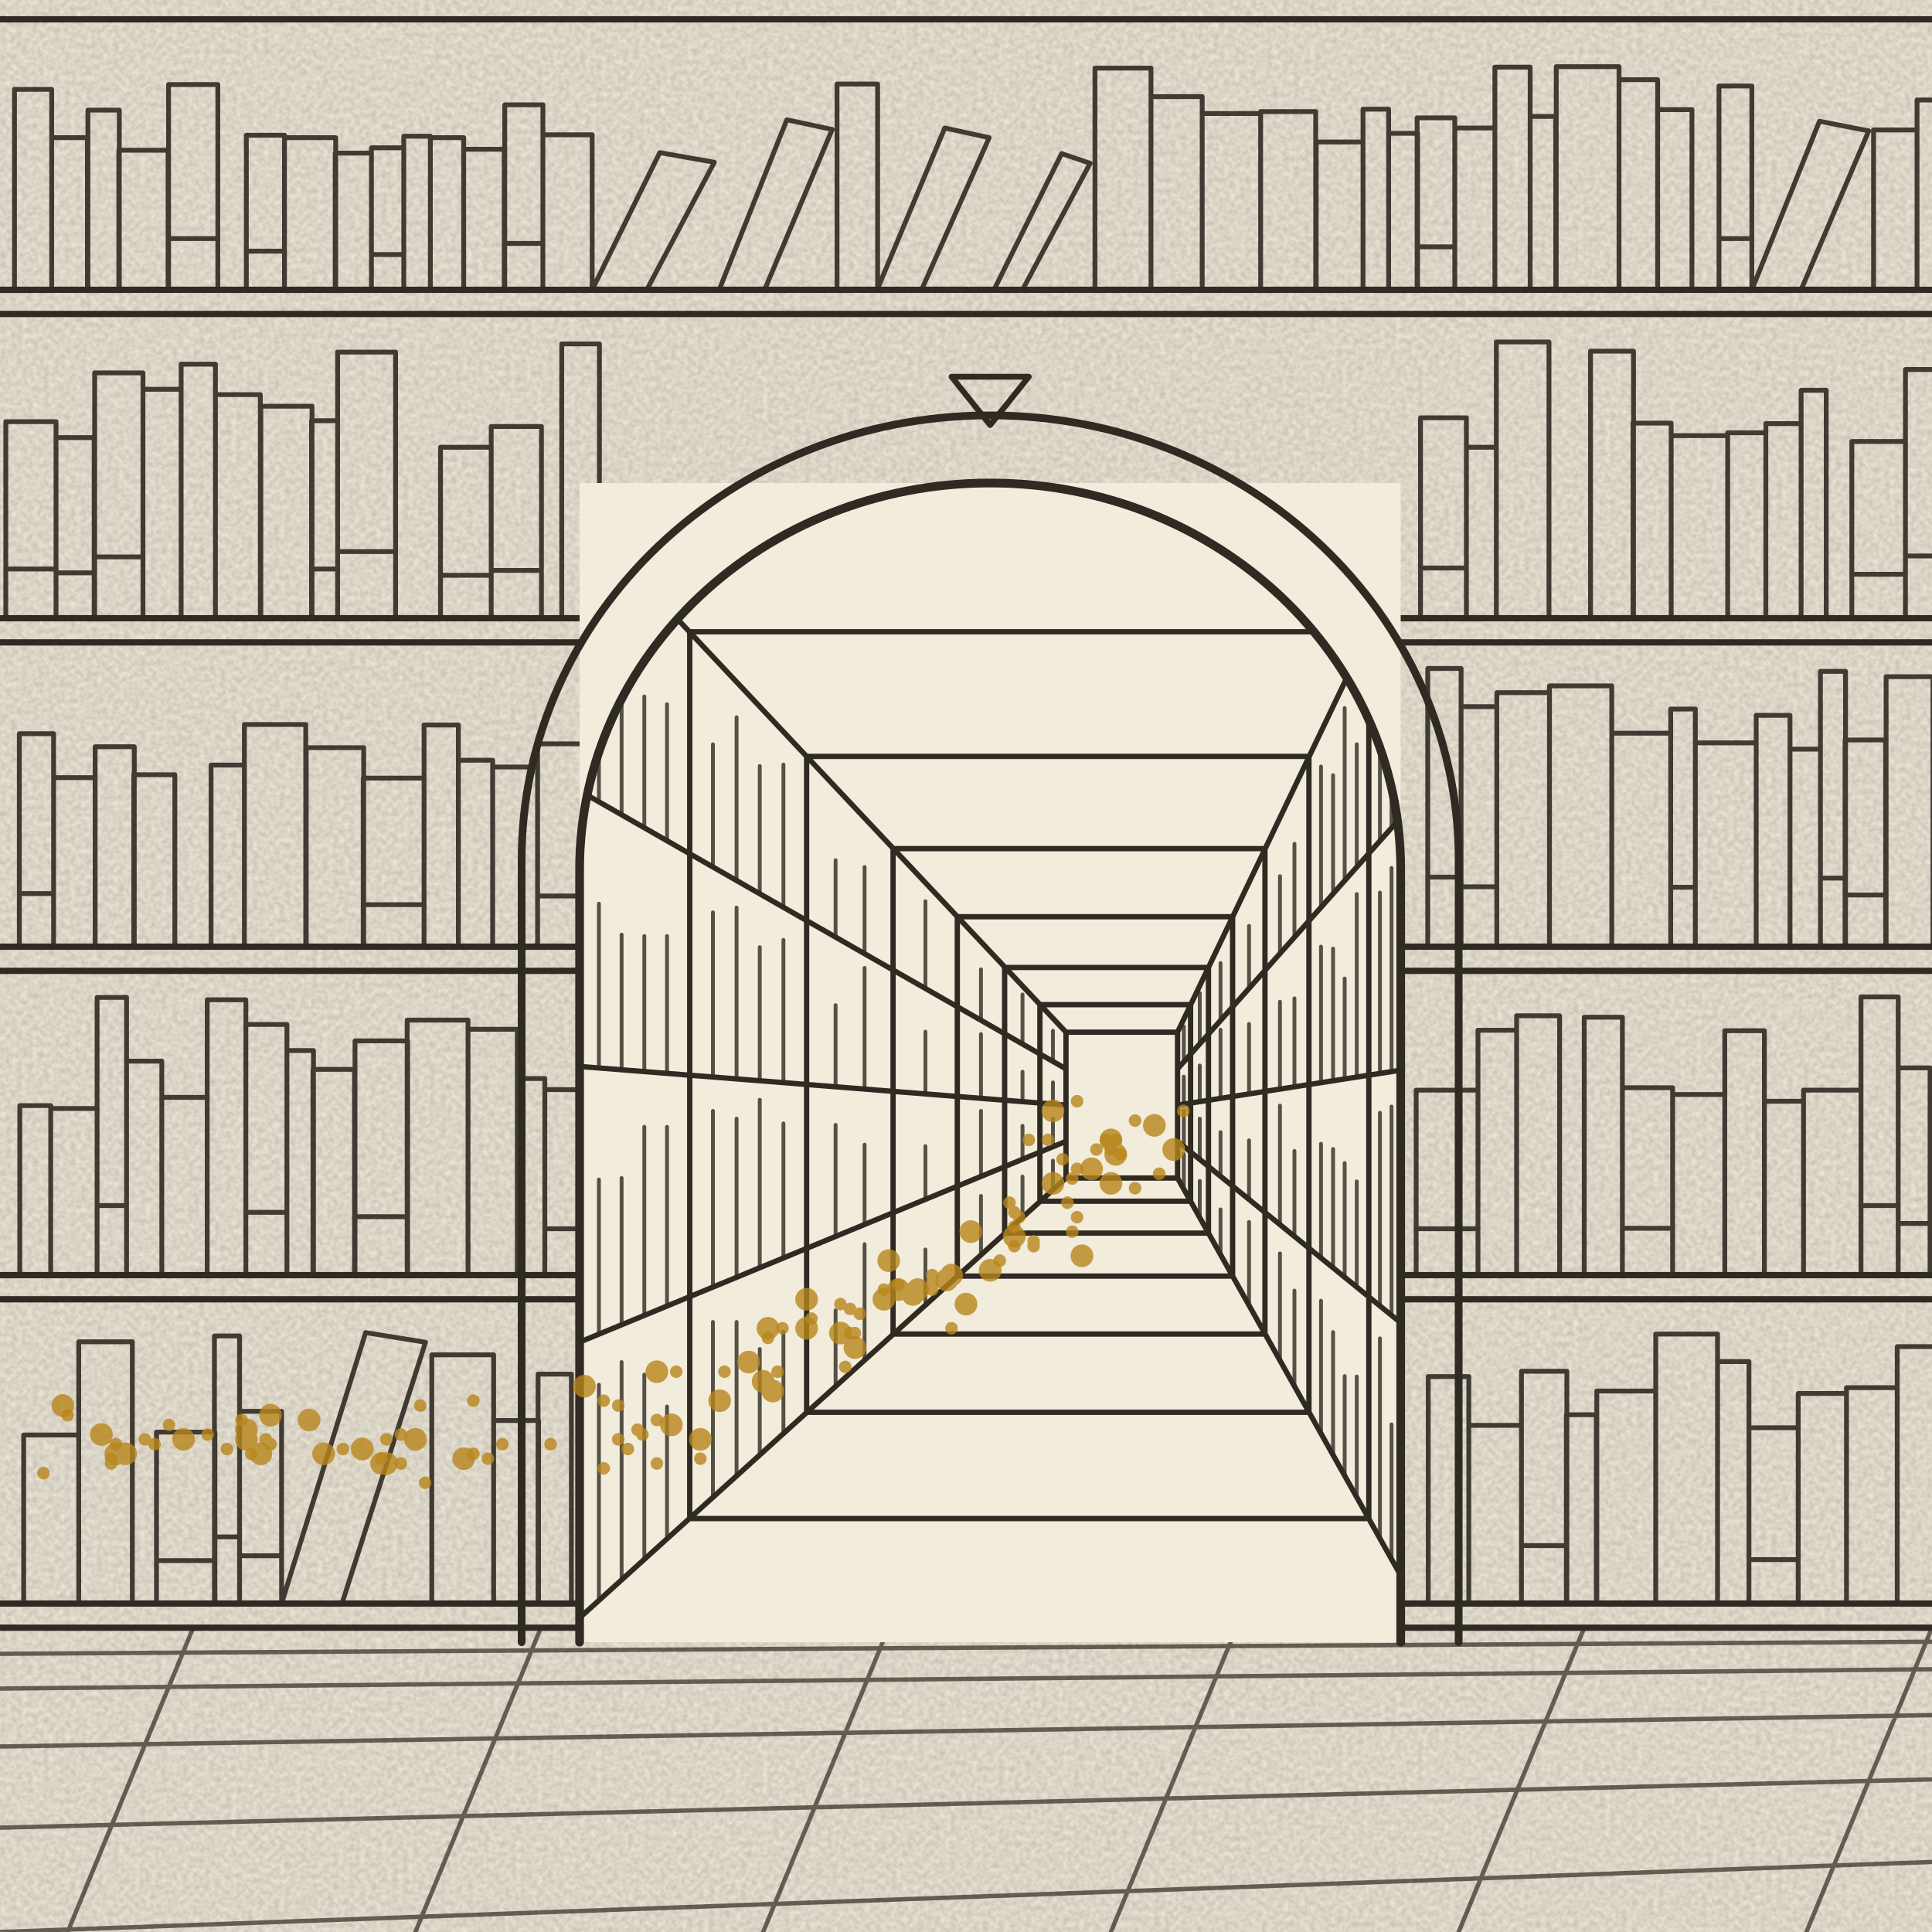
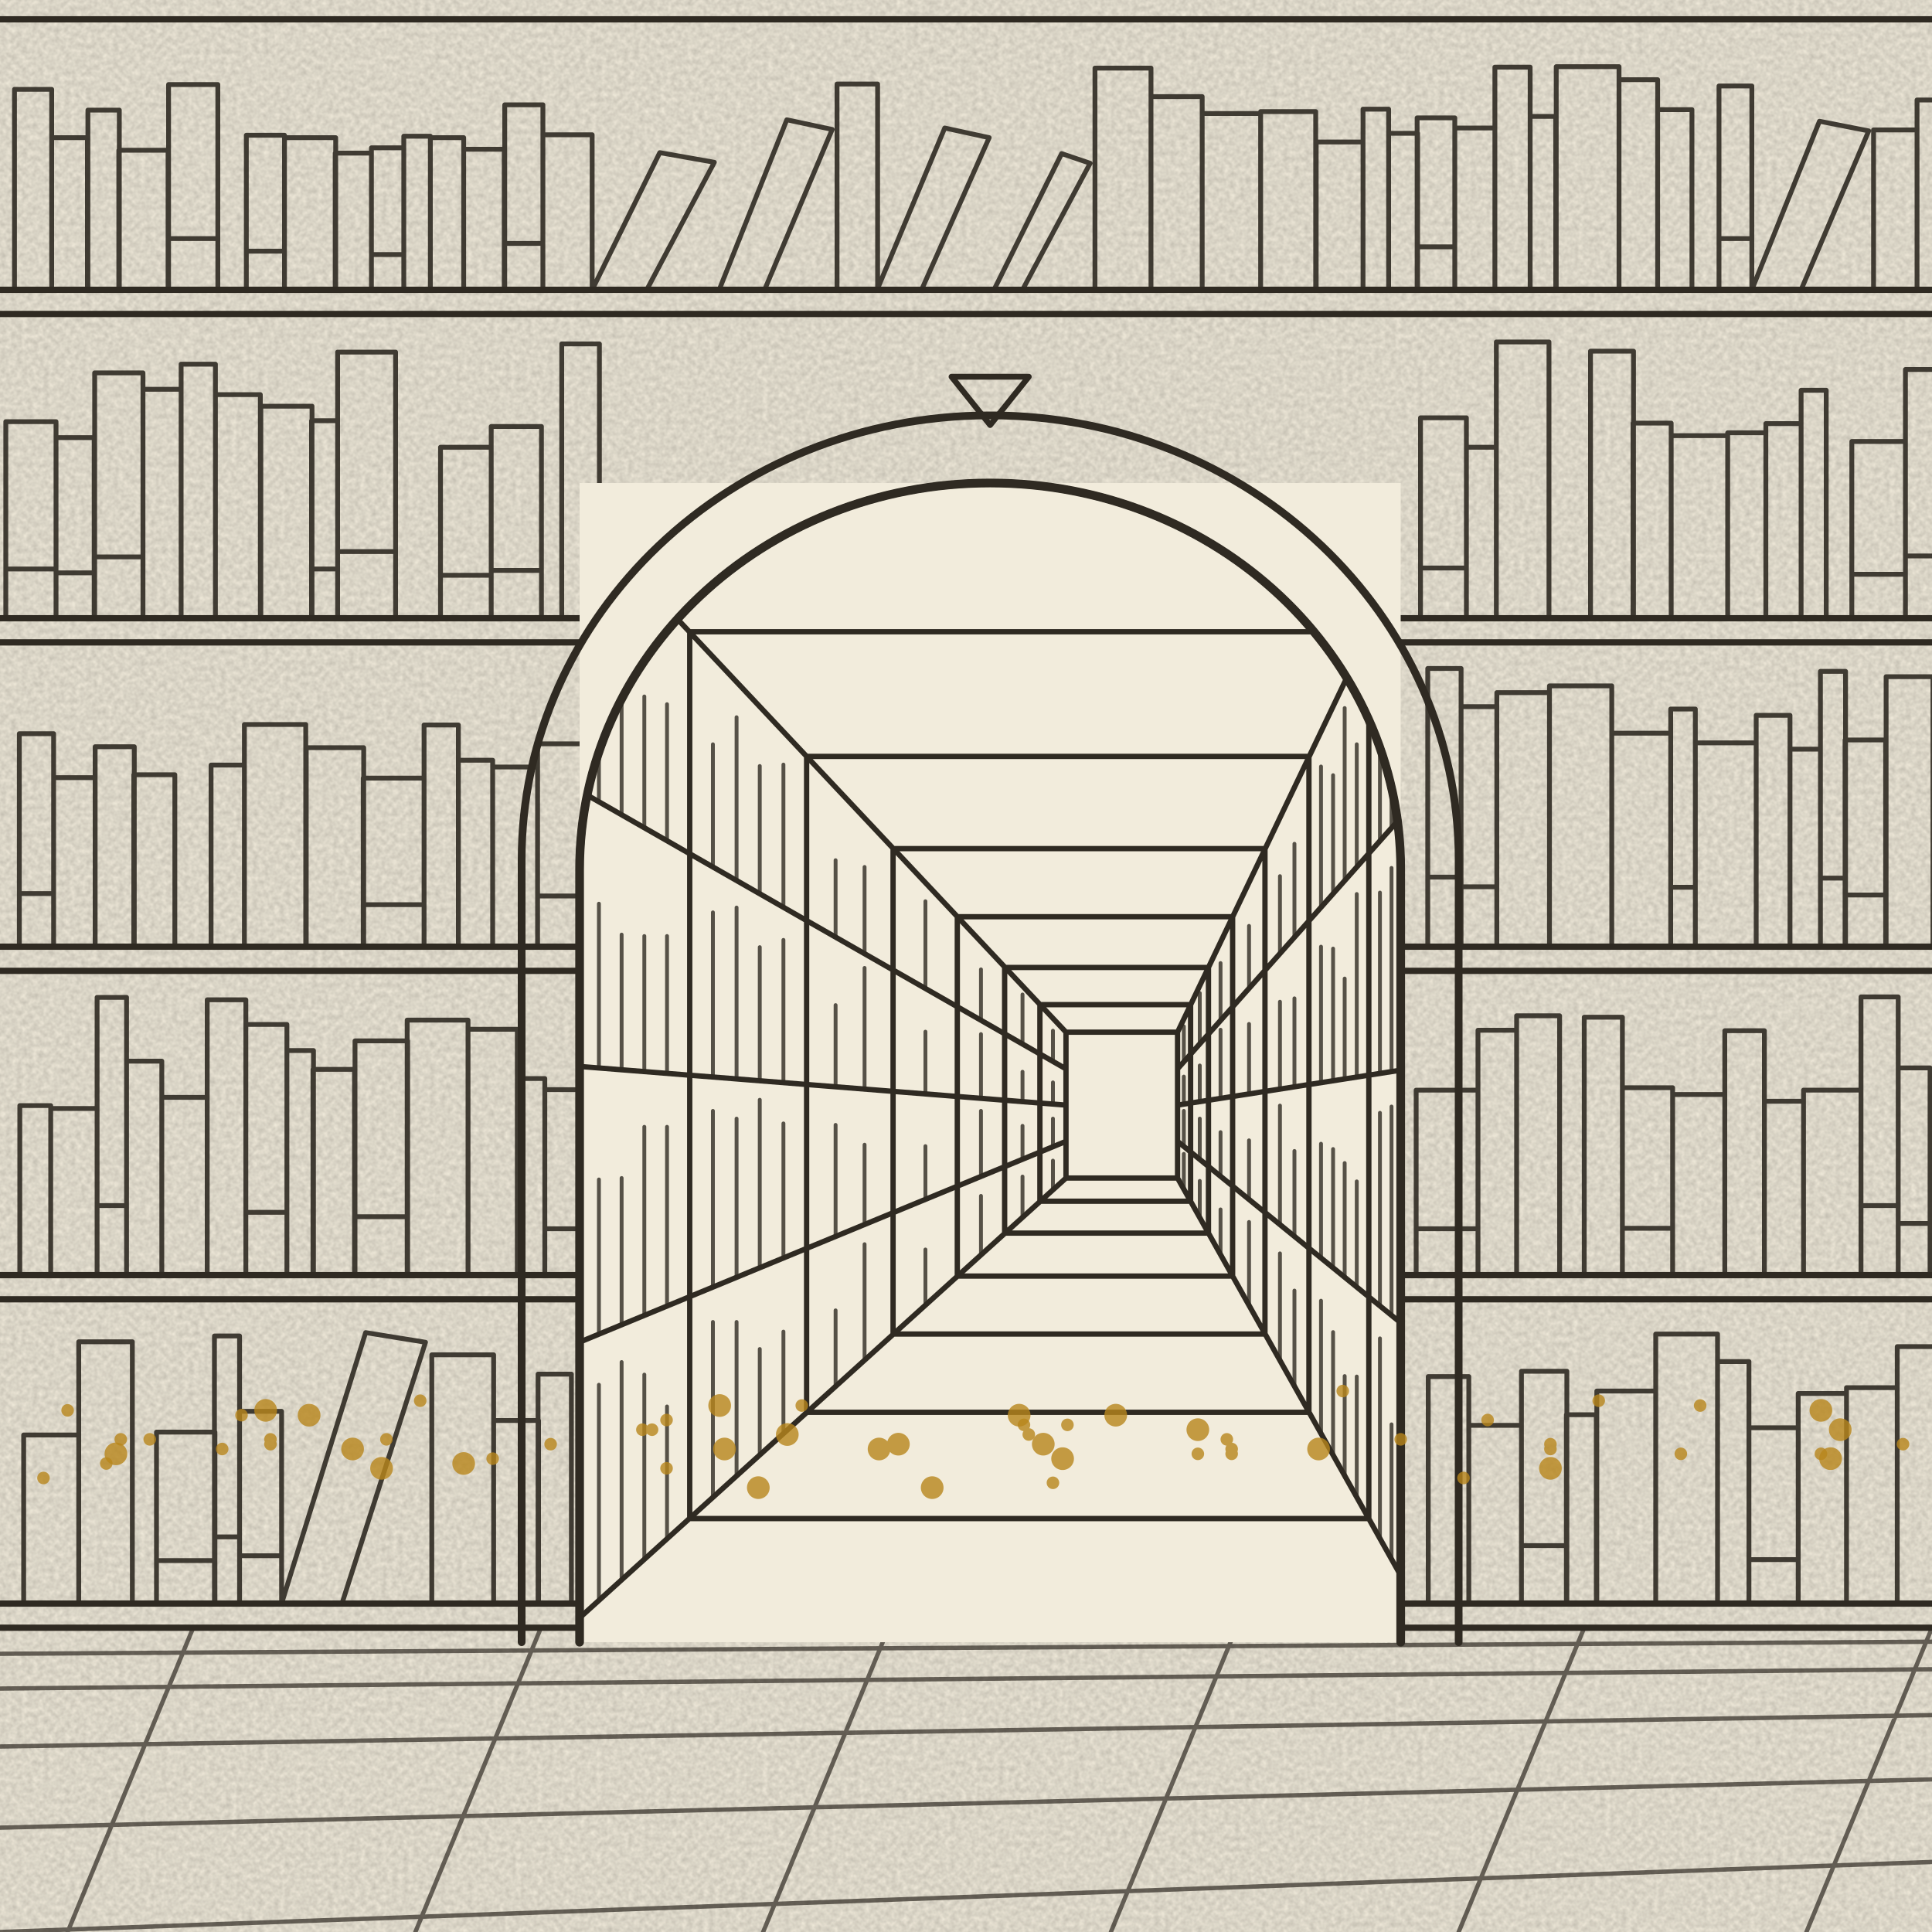
<svg xmlns="http://www.w3.org/2000/svg" viewBox="0 0 400 400" width="400" height="400" role="img" aria-labelledby="stacks-arch-t stacks-arch-d">
  <defs>
    <filter id="stacks-arch-grain1" x="0" y="0" width="100%" height="100%">
      <feTurbulence type="fractalNoise" baseFrequency="0.9" numOctaves="2" seed="684" />
      <feColorMatrix values="0 0 0 0 0  0 0 0 0 0  0 0 0 0 0  0 0 0 0.2 0" />
    </filter>
    <clipPath id="stacks-arch-clip2">
      <path d="M120,340 V180 A85,80 0 0,1 290,180 V340Z" />
    </clipPath>
  </defs>
  <rect x="0" y="0" width="400" height="400" fill="#F2ECDC" />
  <rect x="0" y="0" width="400" height="400" filter="url(#stacks-arch-grain1)" />
  <path d="M3,60v-41.5h7.7V60M10.7,60v-31.5h7.4V60M18.2,60v-37.2h6.5V60M24.6,60v-28.9h10.2V60M34.9,60v-42.5h10.2V60M34.9,49.4h10.2M51,60v-32h7.9V60M51,52h7.9M58.9,60v-31.5h10.6V60M69.4,60v-28.3h7.5V60M76.9,60v-29.4h6.7V60M76.9,52.7h6.7M83.6,60v-31.8h5.5V60M89.1,60v-31.5h6.9V60M96,60v-29.1h8.4V60M104.5,60v-38.3h7.9V60M104.5,50.4h7.9M112.4,60v-32.1h10.2V60M122.6,60l14,-28.4l11.3,2L133.9,60M148.9,60l14,-35.2l9.4,2L158.3,60M173.3,60v-42.6h8.4V60M181.6,60l14,-33.5l9.2,2L190.8,60M205.8,60l14,-28.2l5.9,2L211.7,60M226.7,60v-45.9h11.6V60M238.3,60v-40h10.6V60M248.9,60v-36.5h12.1V60M261,60v-36.9h11.4V60M272.5,60v-30.6h9.7V60M282.2,60v-37.4h5.3V60M287.5,60v-32.4h6V60M293.4,60v-35.6h7.8V60M293.4,51.1h7.8M301.2,60v-33.5h8.3V60M309.5,60v-46.1h7.3V60M316.8,60v-35.9h5.3V60M322.2,60v-46.2h13V60M335.2,60v-43.5h8V60M343.2,60v-37.3h7.1V60M355.9,60v-42.2h6.8V60M355.9,49.4h6.8M362.7,60l14,-34.9l10.2,2L372.9,60M387.9,60v-33.1h9V60M396.9,60v-39.3h5.7V60M1.2,128v-40.7h10.4V128M1.2,117.8h10.4M11.6,128v-37.4h7.9V128M11.6,118.6h7.9M19.6,128v-50.8h10V128M19.6,115.3h10M29.6,128v-47.4h7.9V128M37.5,128v-52.6h7.1V128M44.6,128v-46.3h9.3V128M54,128v-43.9h10.6V128M64.5,128v-40.9h5.4V128M64.5,117.8h5.4M69.9,128v-55.1h12V128M69.9,114.2h12M91.2,128v-35.4h10.5V128M91.2,119.1h10.5M101.7,128v-39.7h10.4V128M101.7,118.1h10.4M116.3,128v-56.8h7.8V128M294.1,128v-41.5h9.5V128M294.1,117.6h9.5M303.6,128v-35.4h6.2V128M309.8,128v-57.2h10.9V128M329.3,128v-55.3h8.9V128M338.1,128v-40.4h7.9V128M346,128v-37.8h11.7V128M357.7,128v-38.4h7.9V128M365.6,128v-40.3h7.3V128M372.9,128v-47.2h5.2V128M383.4,128v-36.6h11.1V128M383.4,118.9h11.1M394.5,128v-51.5h10.6V128M394.5,115.1h10.6M4,196v-44.1h7.1V196M4,185h7.1M11.1,196v-35h8.6V196M19.7,196v-41.4h8.1V196M27.7,196v-35.6h8.5V196M43.7,196v-37.6h6.9V196M50.6,196v-46h12.7V196M63.4,196v-41.2h11.9V196M75.2,196v-34.9h12.6V196M75.2,187.3h12.6M87.8,196v-45.9h7.1V196M94.9,196v-38.6h7.1V196M102,196v-37.2h9.3V196M111.3,196v-42h12.9V196M111.3,185.5h12.9M295.6,196v-57.6h6.9V196M295.6,181.6h6.9M302.5,196v-49.7h7.4V196M302.5,183.6h7.4M309.9,196v-52.6h10.9V196M320.8,196v-54h12.9V196M333.7,196v-44.2h12.2V196M345.9,196v-49.2h5.1V196M345.9,183.7h5.1M351,196v-42.2h12.6V196M363.6,196v-47.9h7V196M370.6,196v-40.9h6.3V196M376.9,196v-57h5.2V196M376.9,181.8h5.2M382,196v-42.8h8.4V196M382,185.3h8.4M390.5,196v-55.9h9.7V196M4.1,264v-35.1h6.4V264M10.5,264v-34.5h9.6V264M20.1,264v-57.5h6.1V264M20.1,249.6h6.1M26.2,264v-44.3h7.3V264M33.5,264v-36.8h9.4V264M42.9,264v-57h8V264M50.9,264v-51.9h8.5V264M50.9,251h8.5M59.4,264v-46.5h5.5V264M64.8,264v-42.6h8.6V264M73.5,264v-48.5h10.9V264M73.5,251.9h10.9M84.3,264v-52.8h12.6V264M96.9,264v-50.9h10.2V264M107.1,264v-40.7h5.7V264M112.8,264v-38.4h11.2V264M112.8,254.4h11.2M293.2,264v-38.3h12.8V264M293.2,254.4h12.8M306,264v-50.7h8V264M314,264v-53.7h8.9V264M328,264v-53.4h7.9V264M335.9,264v-38.8h10.4V264M335.9,254.3h10.4M346.3,264v-37.4h10.8V264M357.1,264v-50.6h8.2V264M365.3,264v-36h8.1V264M373.4,264v-38.3h11.9V264M385.3,264v-57.6h7.7V264M385.3,249.6h7.7M393,264v-42.9h6.6V264M393,253.3h6.6M4.9,332v-34.9h11.4V332M16.3,332v-54.2h11.1V332M32.4,332v-35.5h12.1V332M32.4,323.1h12.1M44.4,332v-55.4h5.2V332M44.4,318.2h5.2M49.6,332v-39.8h8.7V332M49.6,322.1h8.7M58.3,332l17.4,-56.1l12.4,2L70.8,332M89.4,332v-51.5h12.8V332M102.2,332v-37.9h9.3V332M111.4,332v-47.5h6.9V332M295.7,332v-47h8.4V332M304.1,332v-36.9h10.9V332M315,332v-48.1h9.4V332M315,320h9.4M324.3,332v-39.1h6.2V332M330.6,332v-44h12.2V332M342.8,332v-55.8h12.8V332M355.6,332v-50.1h6.5V332M362.1,332v-36.4h10.2V332M362.1,322.9h10.2M372.3,332v-43.5h10V332M382.3,332v-44.7h10.5V332M392.8,332v-53.2h10V332" stroke="#2F2A22" stroke-width="1" fill="none" stroke-linecap="round" stroke-linejoin="round" opacity="0.9" />
  <path d="M0,60H400M0,65H400M0,128H400M0,133H400M0,196H400M0,201H400M0,264H400M0,269H400M0,332H400M0,337H400M0,4H400" stroke="#2F2A22" stroke-width="1.3" fill="none" stroke-linecap="round" stroke-linejoin="round" />
  <path d="M0,342.4L400,339.9M0,349.6L400,345.6M0,361.6L400,355.1M0,378.4L400,368.4M0,400L400,385.5M40,337L14,400M112,337L86,400M184,337L158,400M256,337L230,400M328,337L302,400M400,337L374,400" stroke="#2F2A22" stroke-width="0.9" fill="none" stroke-linecap="round" stroke-linejoin="round" opacity="0.7" />
  <rect x="120" y="100" width="170" height="240" fill="#F2ECDC" />
  <path d="M120,340 V180 A85,80 0 0,1 290,180 V340" fill="#F2ECDC" stroke="#2F2A22" stroke-width="1.8" stroke-linecap="round" stroke-linejoin="round" />
  <g clip-path="url(#stacks-arch-clip2)">
    <path d="M142.8,130.8H283.4V314.4H142.8ZM167,156.6H271V292.4H167ZM184.9,175.7H261.9V276.2H184.9ZM198.2,189.8H255.2V264.2H198.2ZM208,200.3H250.2V255.3H208ZM215.3,208H246.5V248.7H215.3ZM220.7,213.7H243.8V243.9H220.7ZM110,96L220.7,213.7M300,96L243.8,213.7M110,158L220.7,221.3M300,158L243.8,221.3M110,220L220.7,228.8M300,220L243.8,228.8M110,282L220.7,236.3M300,282L243.8,236.3M110,344L220.7,243.9M300,344L243.8,243.9" stroke="#2F2A22" stroke-width="1.1" fill="none" stroke-linecap="round" stroke-linejoin="round" />
    <path d="M114.7,160.7V113.4M119.4,163.3V117.2M124,166V120.9M128.7,168.7V123M133.4,171.4V144.2M138.1,174V145.8M114.7,220.4V176.3M119.4,220.7V188.4M124,221.1V187.1M128.7,221.5V193.5M133.4,221.9V193.8M138.1,222.2V193.8M114.7,280.1V239.7M119.4,278.1V235.7M124,276.2V244.2M128.7,274.3V243.9M133.4,272.3V233.3M138.1,270.4V233.3M114.7,339.8V294.1M119.4,335.5V306.3M124,331.3V286.7M128.7,327.1V282M133.4,322.8V284.6M138.1,318.6V291.2M297.6,160.7V117.5M295.2,163.3V118.5M292.9,166V134.4M290.5,168.7V121.3M288.1,171.4V141.2M285.7,174V133.3M297.6,220.4V167.7M295.2,220.7V169.7M292.9,221.1V187.5M290.5,221.5V186.5M288.1,221.9V179.7M285.7,222.2V184.8M297.6,280.1V243M295.2,278.1V234.4M292.9,276.2V233.7M290.5,274.3V228M288.1,272.3V229.1M285.7,270.4V230.4M297.6,339.8V304.5M295.2,335.5V305.1M292.9,331.3V293.7M290.5,327.1V293.6M288.1,322.8V294.9M285.7,318.6V277.1M147.6,179.5V154.1M152.5,182.3V148.5M157.3,185V158.6M162.2,187.8V158.3M147.6,223V188.9M152.5,223.4V187.9M157.3,223.8V196.1M162.2,224.1V194.6M147.6,266.5V230M152.5,264.5V231.6M157.3,262.5V227.7M162.2,260.5V232.6M147.6,310V273.7M152.5,305.6V273.7M157.3,301.2V279.3M162.2,296.8V275.7M280.9,179.5V154.1M278.4,182.3V146.6M276,185V160.5M273.5,187.8V158.7M280.9,223V185.1M278.4,223.4V202.6M276,223.8V196.4M273.5,224.1V196M280.9,266.5V244.6M278.4,264.5V240.8M276,262.5V237.9M273.5,260.5V236.8M280.9,310V285M278.4,305.6V284.9M276,301.2V275.8M273.5,296.8V269.3M173,194V178.1M179,197.4V179.5M173,225V208.1M179,225.5V200.4M173,256V232.9M179,253.5V237M173,287V271.3M179,281.6V257.6M268,194V174.7M265,197.4V181.4M268,225V206.7M265,225.5V207.4M268,256V238.3M265,253.5V228.9M268,287V267.2M265,281.6V259.5M191.6,204.6V186.6M191.6,226.5V213.6M191.6,248.3V237.3M191.6,270.2V258.7M258.6,204.6V191.7M258.6,226.5V212M258.6,248.3V236.1M258.6,270.2V253M203.1,211.2V200.7M203.1,227.4V214.1M203.1,243.6V230M203.1,259.7V247.6M252.7,211.2V199.4M252.7,227.4V213.2M252.7,243.6V234.4M252.7,259.7V250.4M211.7,216.1V205.9M211.7,228.1V221.9M211.7,240V233.1M211.7,252V243.6M248.4,216.1V205.6M248.4,228.1V220.6M248.4,240V231.6M248.4,252V244.5M218,219.7V213.4M218,228.6V224.1M218,237.4V231.6M218,246.3V240.3M245.1,219.7V212.5M245.1,228.6V222.9M245.1,237.4V230M245.1,246.3V238.9" stroke="#2F2A22" stroke-width="0.8" fill="none" stroke-linecap="round" stroke-linejoin="round" opacity="0.8" />
    <rect x="110" y="96" width="190" height="248" stroke="#2F2A22" stroke-width="1.6" fill="none" stroke-linecap="round" stroke-linejoin="round" />
  </g>
  <path d="M120,340 V180 A85,80 0 0,1 290,180 V340 M108,340 V178 A97,92 0 0,1 302,178 V340" stroke="#2F2A22" stroke-width="1.6" fill="none" stroke-linecap="round" stroke-linejoin="round" />
  <path d="M205,88 l-8,-10 h16Z" stroke="#2F2A22" stroke-width="1.2" fill="none" stroke-linecap="round" stroke-linejoin="round" />
-   <path d="M9,305h0M176,276h0M221,249h0M128,291h0M150,284h0M30,298h0M210,258h0M207,261h0M209,249h0M213,236h0M222,255h0M55,298h0M47,300h0M193,264h0M235,246h0M80,298h0M232,239h0M168,273h0M87,291h0M193,267h0M114,299h0M101,302h0M14,293h0M136,303h0M193,266h0M132,296h0M210,254h0M24,299h0M56,299h0M175,283h0M136,294h0M222,244h0M50,294h0M174,270h0M186,266h0M211,252h0M23,303h0M98,290h0M186,266h0M214,258h0M104,299h0M229,236h0M52,301h0M220,240h0M130,300h0M183,267h0M177,276h0M176,271h0M162,275h0M217,236h0M223,242h0M133,297h0M71,300h0M159,277h0M223,252h0M32,299h0M161,284h0M128,298h0M98,301h0M227,238h0M125,290h0M197,275h0M83,303h0M178,272h0M223,228h0M235,232h0M88,307h0M210,251h0M145,302h0M230,238h0M231,236h0M214,257h0M125,304h0M240,243h0M43,297h0M140,284h0M79,302h0M245,230h0M83,297h0M23,302h0M35,295h0" stroke="#B8861C" stroke-width="2.6" stroke-linecap="round" fill="none" opacity="0.8" />
-   <path d="M224,260h0M158,286h0M183,269h0M160,288h0M230,245h0M184,261h0M230,236h0M80,303h0M64,294h0M56,293h0M149,290h0M155,282h0M145,298h0M205,263h0M174,276h0M231,239h0M96,302h0M136,284h0M24,301h0M177,279h0M75,300h0M139,295h0M167,269h0M51,298h0M26,301h0M51,296h0M67,301h0M79,303h0M218,230h0M189,268h0M226,242h0M196,265h0M210,256h0M243,238h0M201,255h0M190,267h0M121,287h0M13,291h0M218,245h0M86,298h0M186,267h0M54,301h0M200,270h0M38,298h0M167,275h0M197,264h0M21,297h0M239,233h0M159,275h0" stroke="#B8861C" stroke-width="4.7" stroke-linecap="round" fill="none" opacity="0.8" />
+   <path d="M9,306h0M212,295h0M348,301h0M135,296h0M166,291h0M31,298h0M290,298h0M303,306h0M308,294h0M352,291h0M321,299h0M56,298h0M46,300h0M254,298h0M377,301h0M80,298h0M394,299h0M213,297h0M87,290h0M255,301h0M114,299h0M102,302h0M14,292h0M138,304h0M255,300h0M133,296h0M278,288h0M25,298h0M56,299h0M218,307h0M138,294h0M331,290h0M50,293h0M221,295h0M248,301h0M321,300h0M22,303h0" stroke="#B8861C" stroke-width="2.6" stroke-linecap="round" fill="none" opacity="0.8" />
+   <path d="M321,304h0M182,300h0M231,293h0M193,308h0M379,302h0M248,296h0M377,292h0M79,304h0M64,293h0M55,292h0M163,297h0M186,299h0M150,300h0M273,300h0M216,299h0M381,296h0M96,303h0M149,291h0M24,301h0M220,302h0M73,300h0M157,308h0M211,293h0" stroke="#B8861C" stroke-width="4.7" stroke-linecap="round" fill="none" opacity="0.8" />
</svg>
